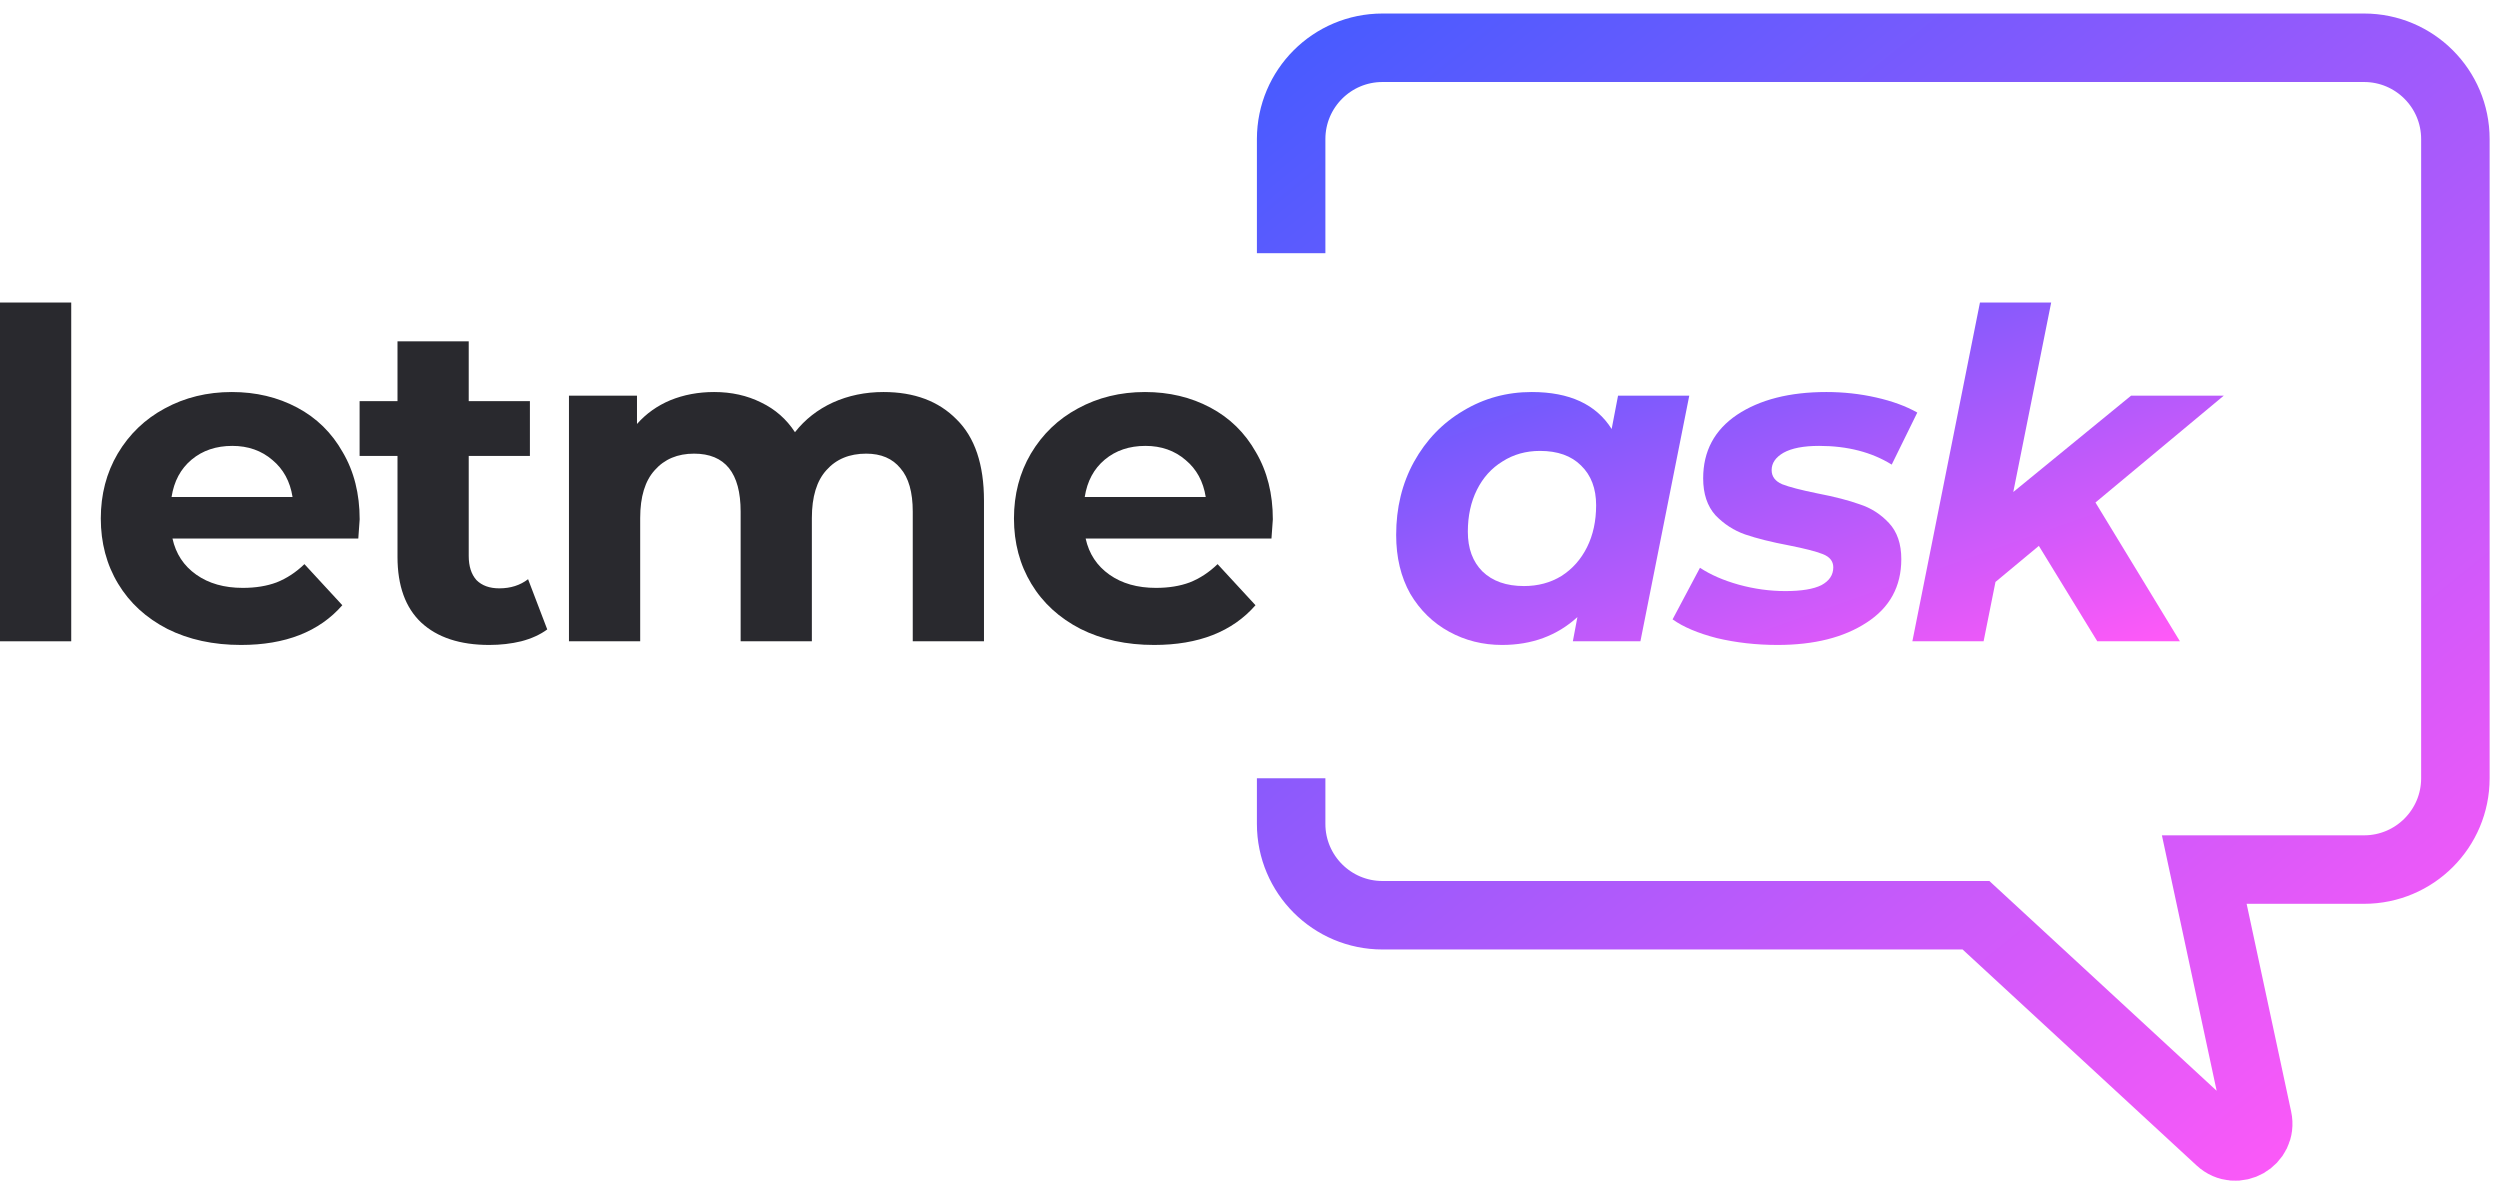
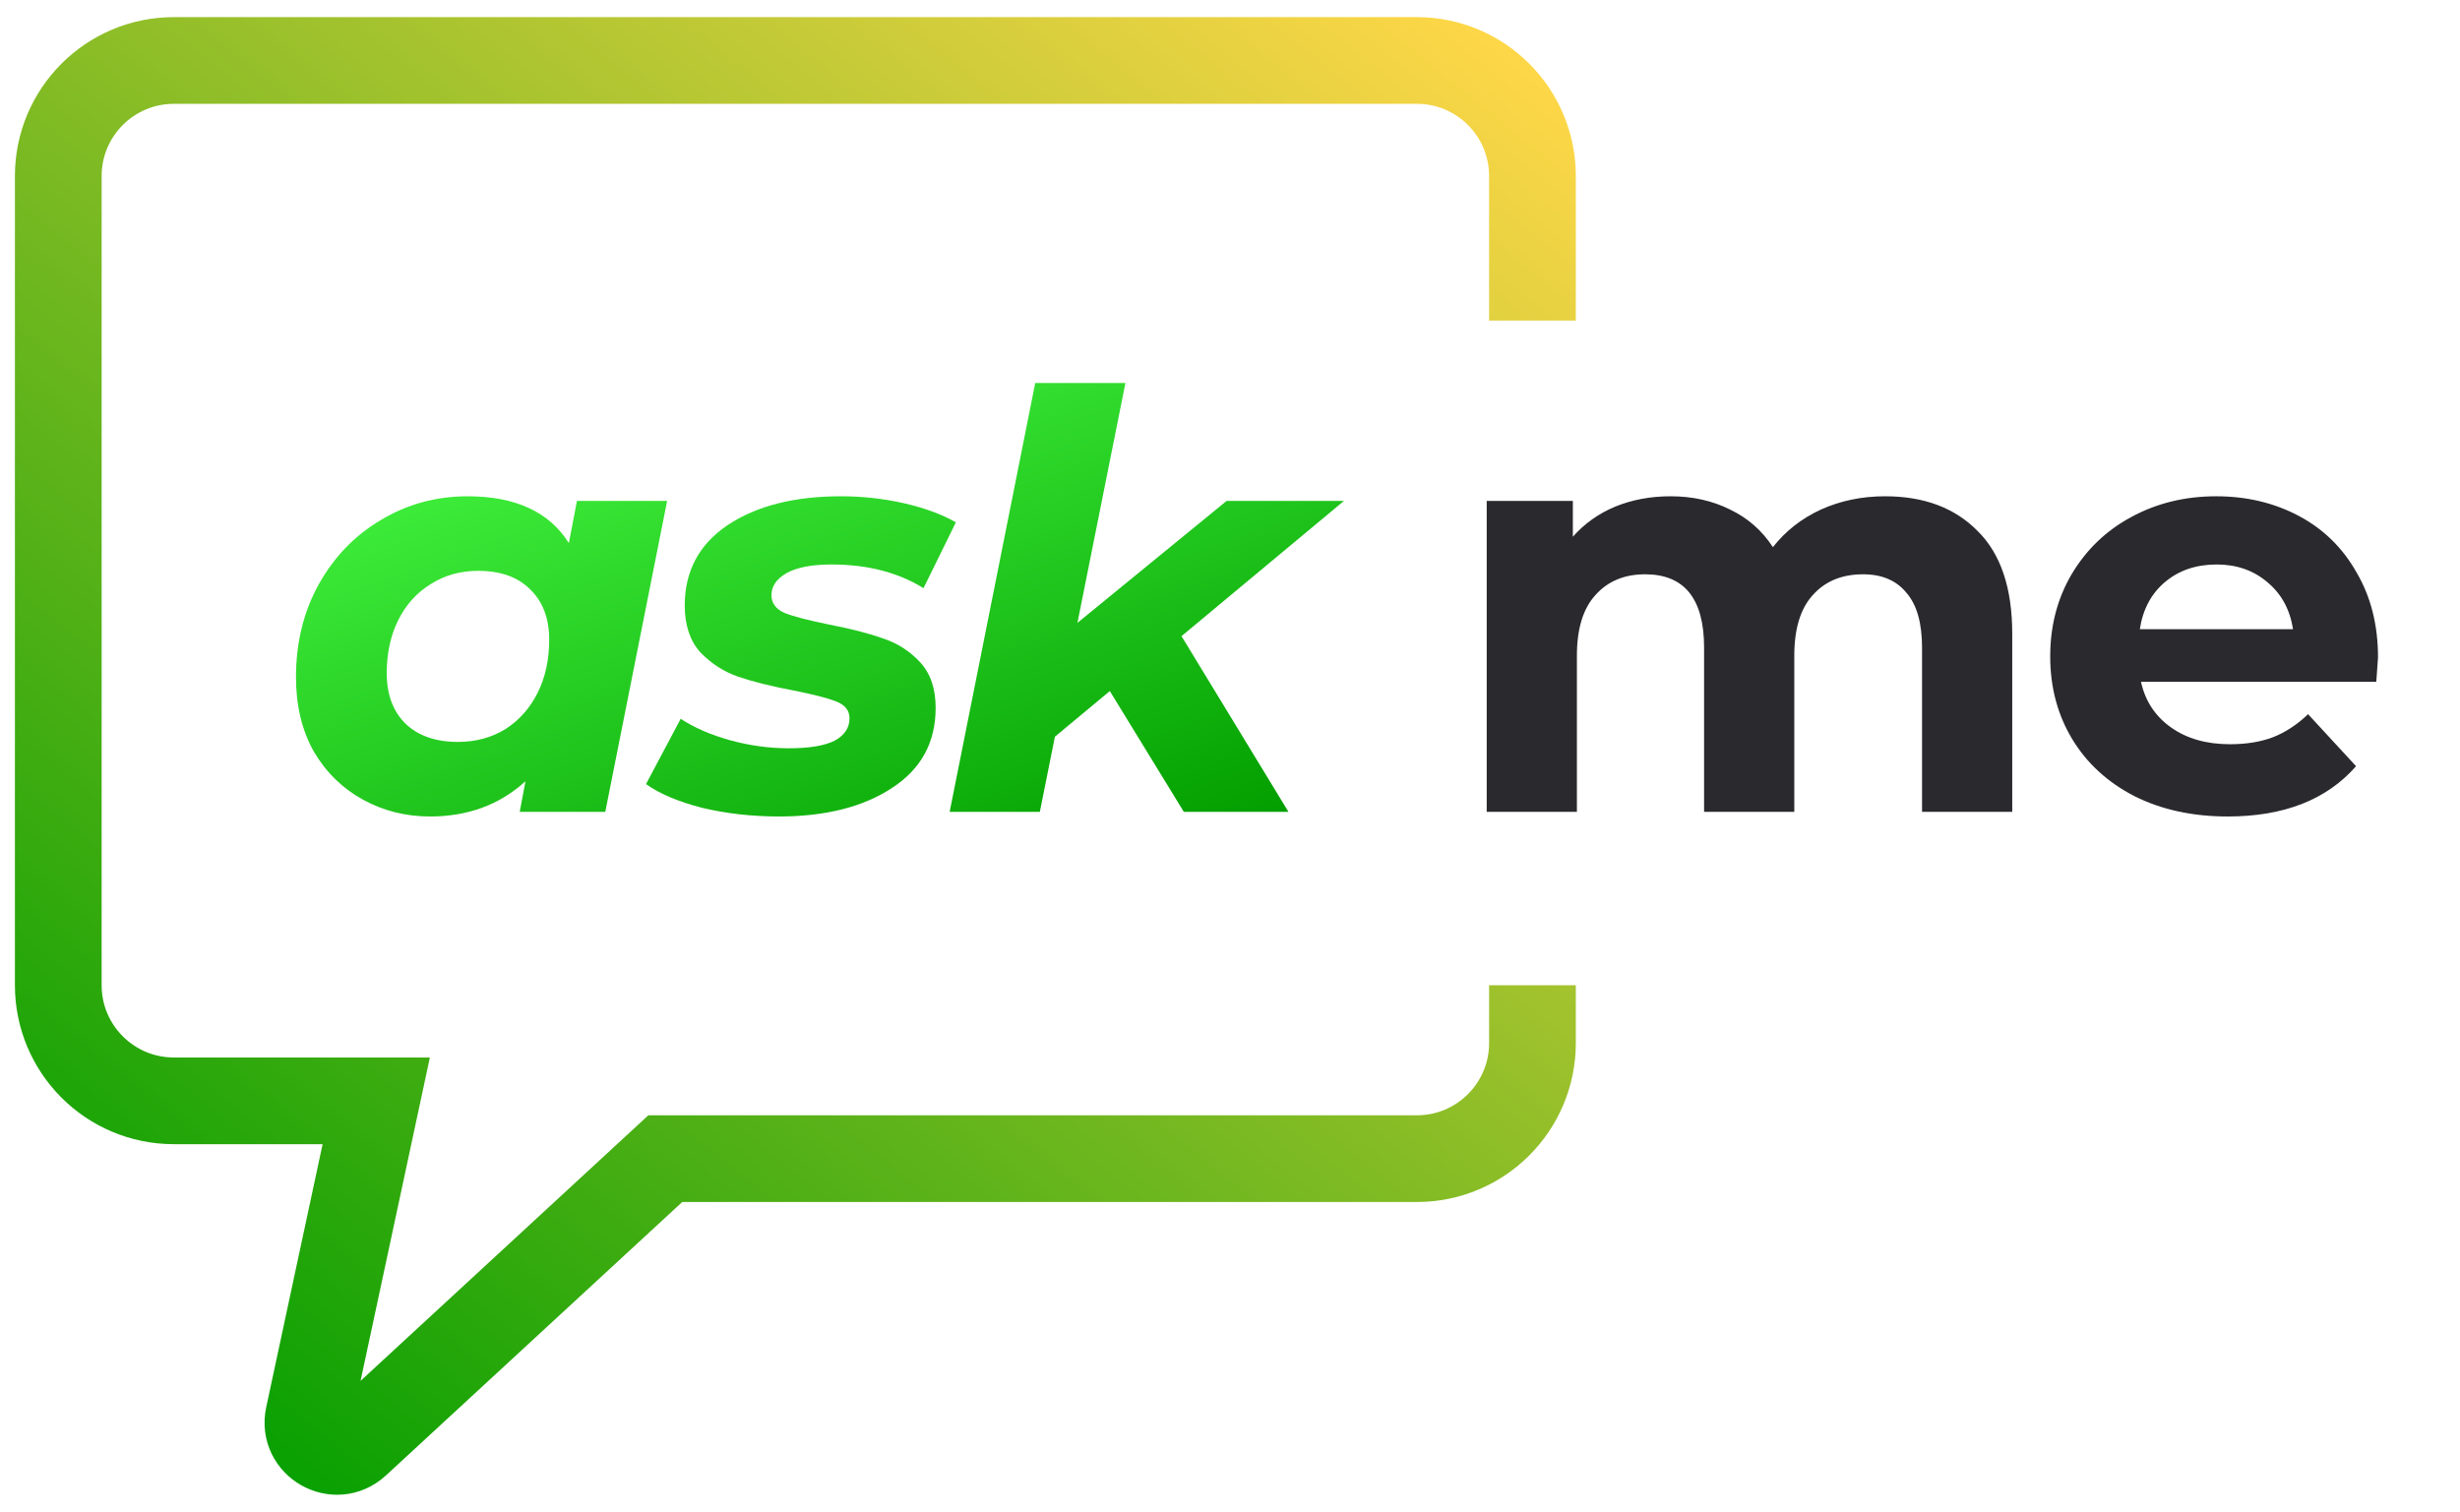
- <svg xmlns="http://www.w3.org/2000/svg" width="157" height="75" viewBox="0 0 157 75" fill="none">
-   <path class="letme" d="M0 18.999H4.473V40.273H0V18.999Z" fill="#29292E" />
-   <path class="letme" d="M22.587 32.618C22.587 32.675 22.558 33.077 22.501 33.822H10.832C11.042 34.778 11.539 35.533 12.323 36.087C13.106 36.642 14.081 36.919 15.247 36.919C16.05 36.919 16.757 36.804 17.369 36.575C18 36.326 18.583 35.944 19.118 35.428L21.498 38.008C20.045 39.671 17.923 40.503 15.133 40.503C13.393 40.503 11.854 40.168 10.516 39.499C9.178 38.811 8.146 37.865 7.42 36.661C6.693 35.457 6.33 34.09 6.33 32.561C6.33 31.051 6.684 29.694 7.391 28.489C8.117 27.266 9.102 26.32 10.344 25.651C11.606 24.963 13.011 24.619 14.559 24.619C16.069 24.619 17.436 24.944 18.659 25.593C19.883 26.243 20.838 27.18 21.526 28.403C22.234 29.608 22.587 31.012 22.587 32.618ZM14.588 28.002C13.575 28.002 12.724 28.289 12.036 28.862C11.348 29.436 10.927 30.219 10.774 31.213H18.372C18.22 30.238 17.799 29.464 17.111 28.891C16.423 28.298 15.582 28.002 14.588 28.002Z" fill="#29292E" />
-   <path class="letme" d="M34.367 39.528C33.928 39.853 33.383 40.102 32.733 40.273C32.102 40.426 31.433 40.503 30.726 40.503C28.891 40.503 27.467 40.035 26.454 39.098C25.46 38.161 24.963 36.785 24.963 34.969V28.633H22.583V25.192H24.963V21.436H29.436V25.192H33.278V28.633H29.436V34.912C29.436 35.562 29.598 36.068 29.923 36.431C30.267 36.776 30.745 36.948 31.357 36.948C32.064 36.948 32.666 36.756 33.163 36.374L34.367 39.528Z" fill="#29292E" />
-   <path class="letme" d="M55.486 24.619C57.417 24.619 58.946 25.192 60.074 26.339C61.221 27.467 61.794 29.168 61.794 31.443V40.273H57.321V32.131C57.321 30.907 57.063 29.999 56.547 29.407C56.05 28.795 55.333 28.489 54.397 28.489C53.345 28.489 52.514 28.833 51.902 29.522C51.291 30.191 50.985 31.194 50.985 32.532V40.273H46.512V32.131C46.512 29.703 45.537 28.489 43.587 28.489C42.555 28.489 41.733 28.833 41.122 29.522C40.51 30.191 40.204 31.194 40.204 32.532V40.273H35.731V24.848H40.003V26.626C40.577 25.976 41.275 25.479 42.096 25.135C42.938 24.791 43.855 24.619 44.849 24.619C45.938 24.619 46.923 24.838 47.802 25.278C48.681 25.699 49.389 26.32 49.924 27.142C50.555 26.339 51.348 25.718 52.304 25.278C53.279 24.838 54.339 24.619 55.486 24.619Z" fill="#29292E" />
-   <path class="letme" d="M79.934 32.618C79.934 32.675 79.906 33.077 79.848 33.822H68.179C68.389 34.778 68.886 35.533 69.67 36.087C70.454 36.642 71.428 36.919 72.594 36.919C73.397 36.919 74.104 36.804 74.716 36.575C75.347 36.326 75.93 35.944 76.465 35.428L78.845 38.008C77.392 39.671 75.27 40.503 72.48 40.503C70.74 40.503 69.201 40.168 67.864 39.499C66.525 38.811 65.493 37.865 64.767 36.661C64.041 35.457 63.677 34.09 63.677 32.561C63.677 31.051 64.031 29.694 64.738 28.489C65.465 27.266 66.449 26.32 67.692 25.651C68.953 24.963 70.358 24.619 71.906 24.619C73.416 24.619 74.783 24.944 76.006 25.593C77.23 26.243 78.185 27.18 78.874 28.403C79.581 29.608 79.934 31.012 79.934 32.618ZM71.935 28.002C70.922 28.002 70.071 28.289 69.383 28.862C68.695 29.436 68.275 30.219 68.121 31.213H75.72C75.567 30.238 75.146 29.464 74.458 28.891C73.77 28.298 72.929 28.002 71.935 28.002Z" fill="#29292E" />
-   <path d="M106.086 24.848L103.018 40.273H98.775L99.061 38.754C97.781 39.92 96.204 40.503 94.331 40.503C93.126 40.503 92.018 40.226 91.005 39.671C89.992 39.117 89.179 38.324 88.567 37.292C87.975 36.24 87.679 35.007 87.679 33.593C87.679 31.892 88.051 30.363 88.797 29.006C89.561 27.629 90.594 26.559 91.894 25.794C93.193 25.011 94.627 24.619 96.194 24.619C98.564 24.619 100.237 25.393 101.212 26.941L101.613 24.848H106.086ZM95.707 36.804C96.586 36.804 97.37 36.594 98.058 36.173C98.746 35.734 99.281 35.132 99.664 34.367C100.046 33.602 100.237 32.723 100.237 31.729C100.237 30.678 99.922 29.846 99.291 29.235C98.679 28.623 97.819 28.317 96.71 28.317C95.831 28.317 95.047 28.537 94.359 28.977C93.671 29.397 93.136 29.99 92.754 30.754C92.371 31.519 92.18 32.398 92.18 33.392C92.18 34.444 92.486 35.275 93.098 35.887C93.728 36.498 94.598 36.804 95.707 36.804Z" fill="url(#paint0_linear)" />
-   <path d="M111.632 40.503C110.294 40.503 109.023 40.359 107.819 40.073C106.634 39.767 105.707 39.375 105.038 38.897L106.758 35.657C107.427 36.097 108.239 36.451 109.195 36.718C110.17 36.986 111.145 37.12 112.119 37.12C113.133 37.12 113.888 36.995 114.385 36.747C114.882 36.479 115.13 36.106 115.13 35.629C115.13 35.246 114.91 34.969 114.471 34.797C114.031 34.625 113.324 34.444 112.349 34.252C111.24 34.042 110.323 33.813 109.596 33.564C108.889 33.316 108.268 32.914 107.733 32.36C107.217 31.787 106.959 31.012 106.959 30.038C106.959 28.336 107.666 27.008 109.08 26.052C110.514 25.096 112.387 24.619 114.7 24.619C115.77 24.619 116.812 24.733 117.825 24.963C118.838 25.192 119.698 25.508 120.406 25.909L118.8 29.177C117.538 28.394 116.019 28.002 114.241 28.002C113.266 28.002 112.521 28.145 112.005 28.432C111.508 28.719 111.259 29.082 111.259 29.522C111.259 29.923 111.479 30.219 111.919 30.41C112.358 30.582 113.094 30.774 114.127 30.984C115.216 31.194 116.105 31.424 116.793 31.672C117.5 31.901 118.112 32.293 118.628 32.847C119.144 33.402 119.402 34.157 119.402 35.113C119.402 36.833 118.676 38.161 117.223 39.098C115.79 40.035 113.926 40.503 111.632 40.503Z" fill="url(#paint1_linear)" />
-   <path d="M131.595 31.557L136.899 40.273H131.71L128.04 34.281L125.316 36.546L124.57 40.273H120.097L124.341 18.999H128.814L126.434 30.898L133.831 24.848H139.652L131.595 31.557Z" fill="url(#paint2_linear)" />
-   <path d="M81.084 15.902V8.734C81.084 5.567 83.652 3 86.819 3H148.463C151.63 3 154.198 5.567 154.198 8.734V48.875C154.198 52.042 151.63 54.609 148.463 54.609H138.428L141.782 70.26C142.075 71.628 140.436 72.563 139.408 71.614L124.092 57.477H86.819C83.652 57.477 81.084 54.909 81.084 51.742V48.875" stroke="url(#paint3_linear)" stroke-width="4.301" />
+ <svg xmlns="http://www.w3.org/2000/svg" width="122" height="75" viewBox="0 0 122 75" fill="none">
+   <path class="letme" d="M93.486 24.619C95.417 24.619 96.946 25.192 98.074 26.339C99.221 27.467 99.794 29.168 99.794 31.443V40.273H95.321V32.131C95.321 30.907 95.063 29.999 94.547 29.407C94.05 28.795 93.333 28.489 92.397 28.489C91.345 28.489 90.514 28.833 89.902 29.521C89.29 30.191 88.985 31.194 88.985 32.532V40.273H84.512V32.131C84.512 29.703 83.537 28.489 81.587 28.489C80.555 28.489 79.733 28.833 79.121 29.521C78.51 30.191 78.204 31.194 78.204 32.532V40.273H73.731V24.848H78.003V26.626C78.577 25.976 79.274 25.479 80.096 25.135C80.937 24.791 81.855 24.619 82.849 24.619C83.938 24.619 84.923 24.838 85.802 25.278C86.681 25.699 87.389 26.32 87.924 27.142C88.555 26.339 89.348 25.718 90.304 25.278C91.278 24.838 92.339 24.619 93.486 24.619Z" fill="#29292E" />
+   <path class="letme" d="M117.934 32.618C117.934 32.675 117.906 33.077 117.848 33.822H106.179C106.389 34.778 106.886 35.533 107.67 36.087C108.453 36.642 109.428 36.919 110.594 36.919C111.397 36.919 112.104 36.804 112.716 36.575C113.347 36.326 113.93 35.944 114.465 35.428L116.845 38.008C115.392 39.671 113.27 40.503 110.48 40.503C108.74 40.503 107.201 40.168 105.863 39.499C104.525 38.811 103.493 37.865 102.767 36.661C102.041 35.457 101.677 34.09 101.677 32.561C101.677 31.051 102.031 29.694 102.738 28.489C103.465 27.266 104.449 26.32 105.691 25.651C106.953 24.963 108.358 24.619 109.906 24.619C111.416 24.619 112.783 24.944 114.006 25.593C115.23 26.243 116.185 27.18 116.873 28.403C117.581 29.608 117.934 31.012 117.934 32.618ZM109.935 28.002C108.922 28.002 108.071 28.289 107.383 28.862C106.695 29.436 106.274 30.219 106.121 31.213H113.72C113.567 30.238 113.146 29.464 112.458 28.891C111.77 28.298 110.929 28.002 109.935 28.002Z" fill="#29292E" />
+   <path d="M33.086 24.848L30.018 40.273H25.775L26.061 38.754C24.781 39.92 23.204 40.503 21.331 40.503C20.126 40.503 19.018 40.226 18.005 39.671C16.992 39.117 16.179 38.324 15.568 37.292C14.975 36.24 14.679 35.007 14.679 33.593C14.679 31.892 15.051 30.363 15.797 29.006C16.561 27.629 17.594 26.559 18.893 25.794C20.193 25.011 21.627 24.619 23.194 24.619C25.564 24.619 27.237 25.393 28.212 26.941L28.613 24.848H33.086ZM22.707 36.804C23.586 36.804 24.37 36.594 25.058 36.173C25.746 35.734 26.281 35.132 26.664 34.367C27.046 33.602 27.237 32.723 27.237 31.729C27.237 30.678 26.922 29.846 26.291 29.235C25.679 28.623 24.819 28.317 23.71 28.317C22.831 28.317 22.047 28.537 21.359 28.977C20.671 29.397 20.136 29.99 19.754 30.754C19.371 31.519 19.18 32.398 19.18 33.392C19.18 34.444 19.486 35.275 20.098 35.887C20.729 36.498 21.598 36.804 22.707 36.804Z" fill="url(#paint0_linear)" />
+   <path d="M38.632 40.503C37.294 40.503 36.023 40.359 34.819 40.073C33.634 39.767 32.706 39.375 32.038 38.897L33.758 35.657C34.427 36.097 35.239 36.451 36.195 36.718C37.17 36.986 38.145 37.12 39.12 37.12C40.133 37.12 40.888 36.995 41.385 36.747C41.882 36.479 42.13 36.106 42.13 35.629C42.13 35.246 41.91 34.969 41.471 34.797C41.031 34.625 40.324 34.444 39.349 34.252C38.24 34.042 37.323 33.813 36.596 33.564C35.889 33.316 35.268 32.914 34.733 32.36C34.217 31.787 33.959 31.012 33.959 30.038C33.959 28.336 34.666 27.008 36.08 26.052C37.514 25.096 39.387 24.619 41.7 24.619C42.77 24.619 43.812 24.733 44.825 24.963C45.838 25.192 46.698 25.508 47.406 25.909L45.8 29.177C44.538 28.394 43.019 28.002 41.241 28.002C40.266 28.002 39.521 28.145 39.005 28.432C38.508 28.719 38.259 29.082 38.259 29.522C38.259 29.923 38.479 30.219 38.919 30.41C39.358 30.582 40.094 30.774 41.127 30.984C42.216 31.194 43.105 31.424 43.793 31.672C44.5 31.901 45.112 32.293 45.628 32.847C46.144 33.402 46.402 34.157 46.402 35.113C46.402 36.833 45.676 38.161 44.223 39.098C42.789 40.035 40.926 40.503 38.632 40.503Z" fill="url(#paint1_linear)" />
+   <path d="M58.595 31.557L63.899 40.273H58.71L55.04 34.281L52.316 36.546L51.57 40.273H47.097L51.341 18.999H55.814L53.434 30.898L60.831 24.848H66.652L58.595 31.557Z" fill="url(#paint2_linear)" />
+   <path d="M76 15.902V8.734C76 5.567 73.433 3 70.266 3H8.624C5.457 3 2.89 5.567 2.89 8.734V48.875C2.89 52.042 5.457 54.609 8.624 54.609H18.659L15.305 70.26C15.012 71.628 16.651 72.563 17.679 71.614L32.994 57.477H70.266C73.433 57.477 76 54.909 76 51.742V48.875" stroke="url(#paint3_linear)" stroke-width="4.301" />
  <defs>
-     <linearGradient id="paint0_linear" x1="87.679" y1="18.999" x2="99.758" y2="53.111" gradientUnits="userSpaceOnUse">
-       <stop stop-color="#485BFF" />
-       <stop offset="1" stop-color="#FF59F8" />
+     <linearGradient id="paint0_linear" x1="14.679" y1="18.999" x2="26.758" y2="53.111" gradientUnits="userSpaceOnUse">
+       <stop stop-color="#4CFF48" />
+       <stop offset="1" stop-color="#039F00" />
    </linearGradient>
-     <linearGradient id="paint1_linear" x1="87.679" y1="18.999" x2="99.758" y2="53.111" gradientUnits="userSpaceOnUse">
-       <stop stop-color="#485BFF" />
-       <stop offset="1" stop-color="#FF59F8" />
+     <linearGradient id="paint1_linear" x1="14.679" y1="18.999" x2="26.758" y2="53.111" gradientUnits="userSpaceOnUse">
+       <stop stop-color="#4CFF48" />
+       <stop offset="1" stop-color="#039F00" />
    </linearGradient>
-     <linearGradient id="paint2_linear" x1="87.679" y1="18.999" x2="99.758" y2="53.111" gradientUnits="userSpaceOnUse">
-       <stop stop-color="#485BFF" />
-       <stop offset="1" stop-color="#FF59F8" />
+     <linearGradient id="paint2_linear" x1="14.679" y1="18.999" x2="26.758" y2="53.111" gradientUnits="userSpaceOnUse">
+       <stop stop-color="#4CFF48" />
+       <stop offset="1" stop-color="#039F00" />
    </linearGradient>
-     <linearGradient id="paint3_linear" x1="81.084" y1="3" x2="141.295" y2="77.547" gradientUnits="userSpaceOnUse">
-       <stop stop-color="#485BFF" />
-       <stop offset="1" stop-color="#FF59F8" />
+     <linearGradient id="paint3_linear" x1="76" y1="3" x2="15.788" y2="77.544" gradientUnits="userSpaceOnUse">
+       <stop stop-color="#FFD748" />
+       <stop offset="1" stop-color="#039F00" />
    </linearGradient>
  </defs>
</svg>
